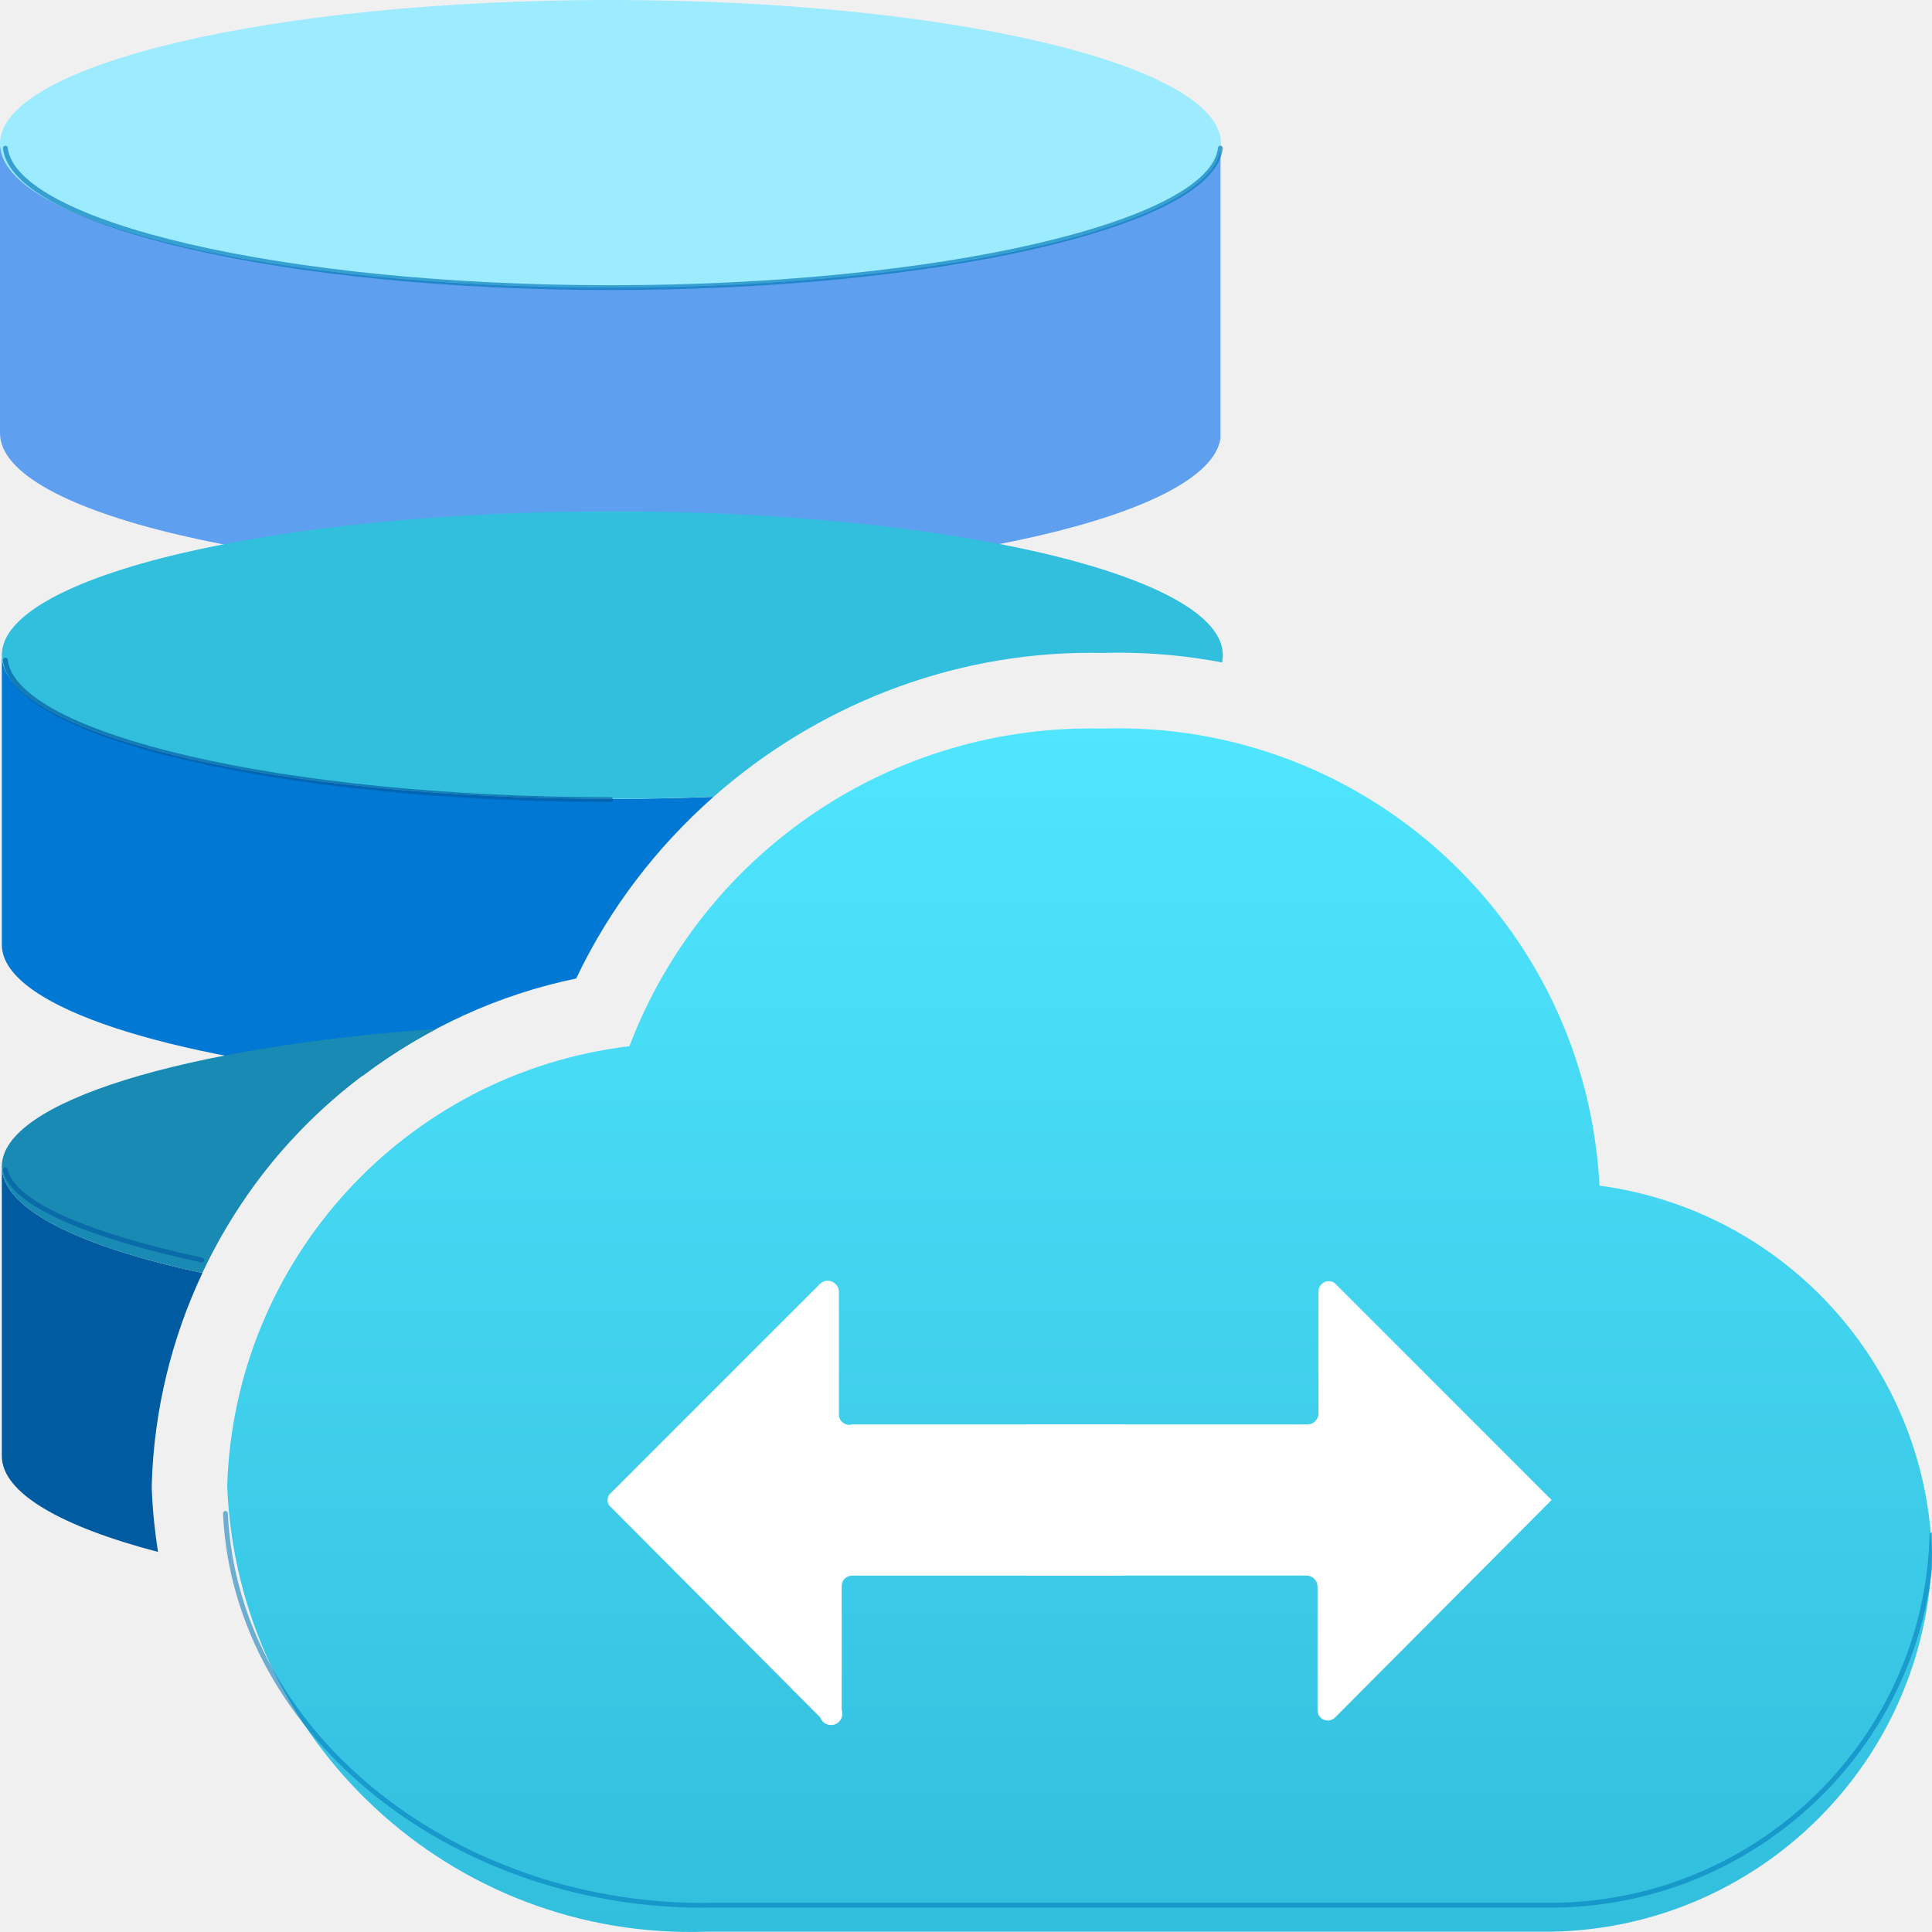
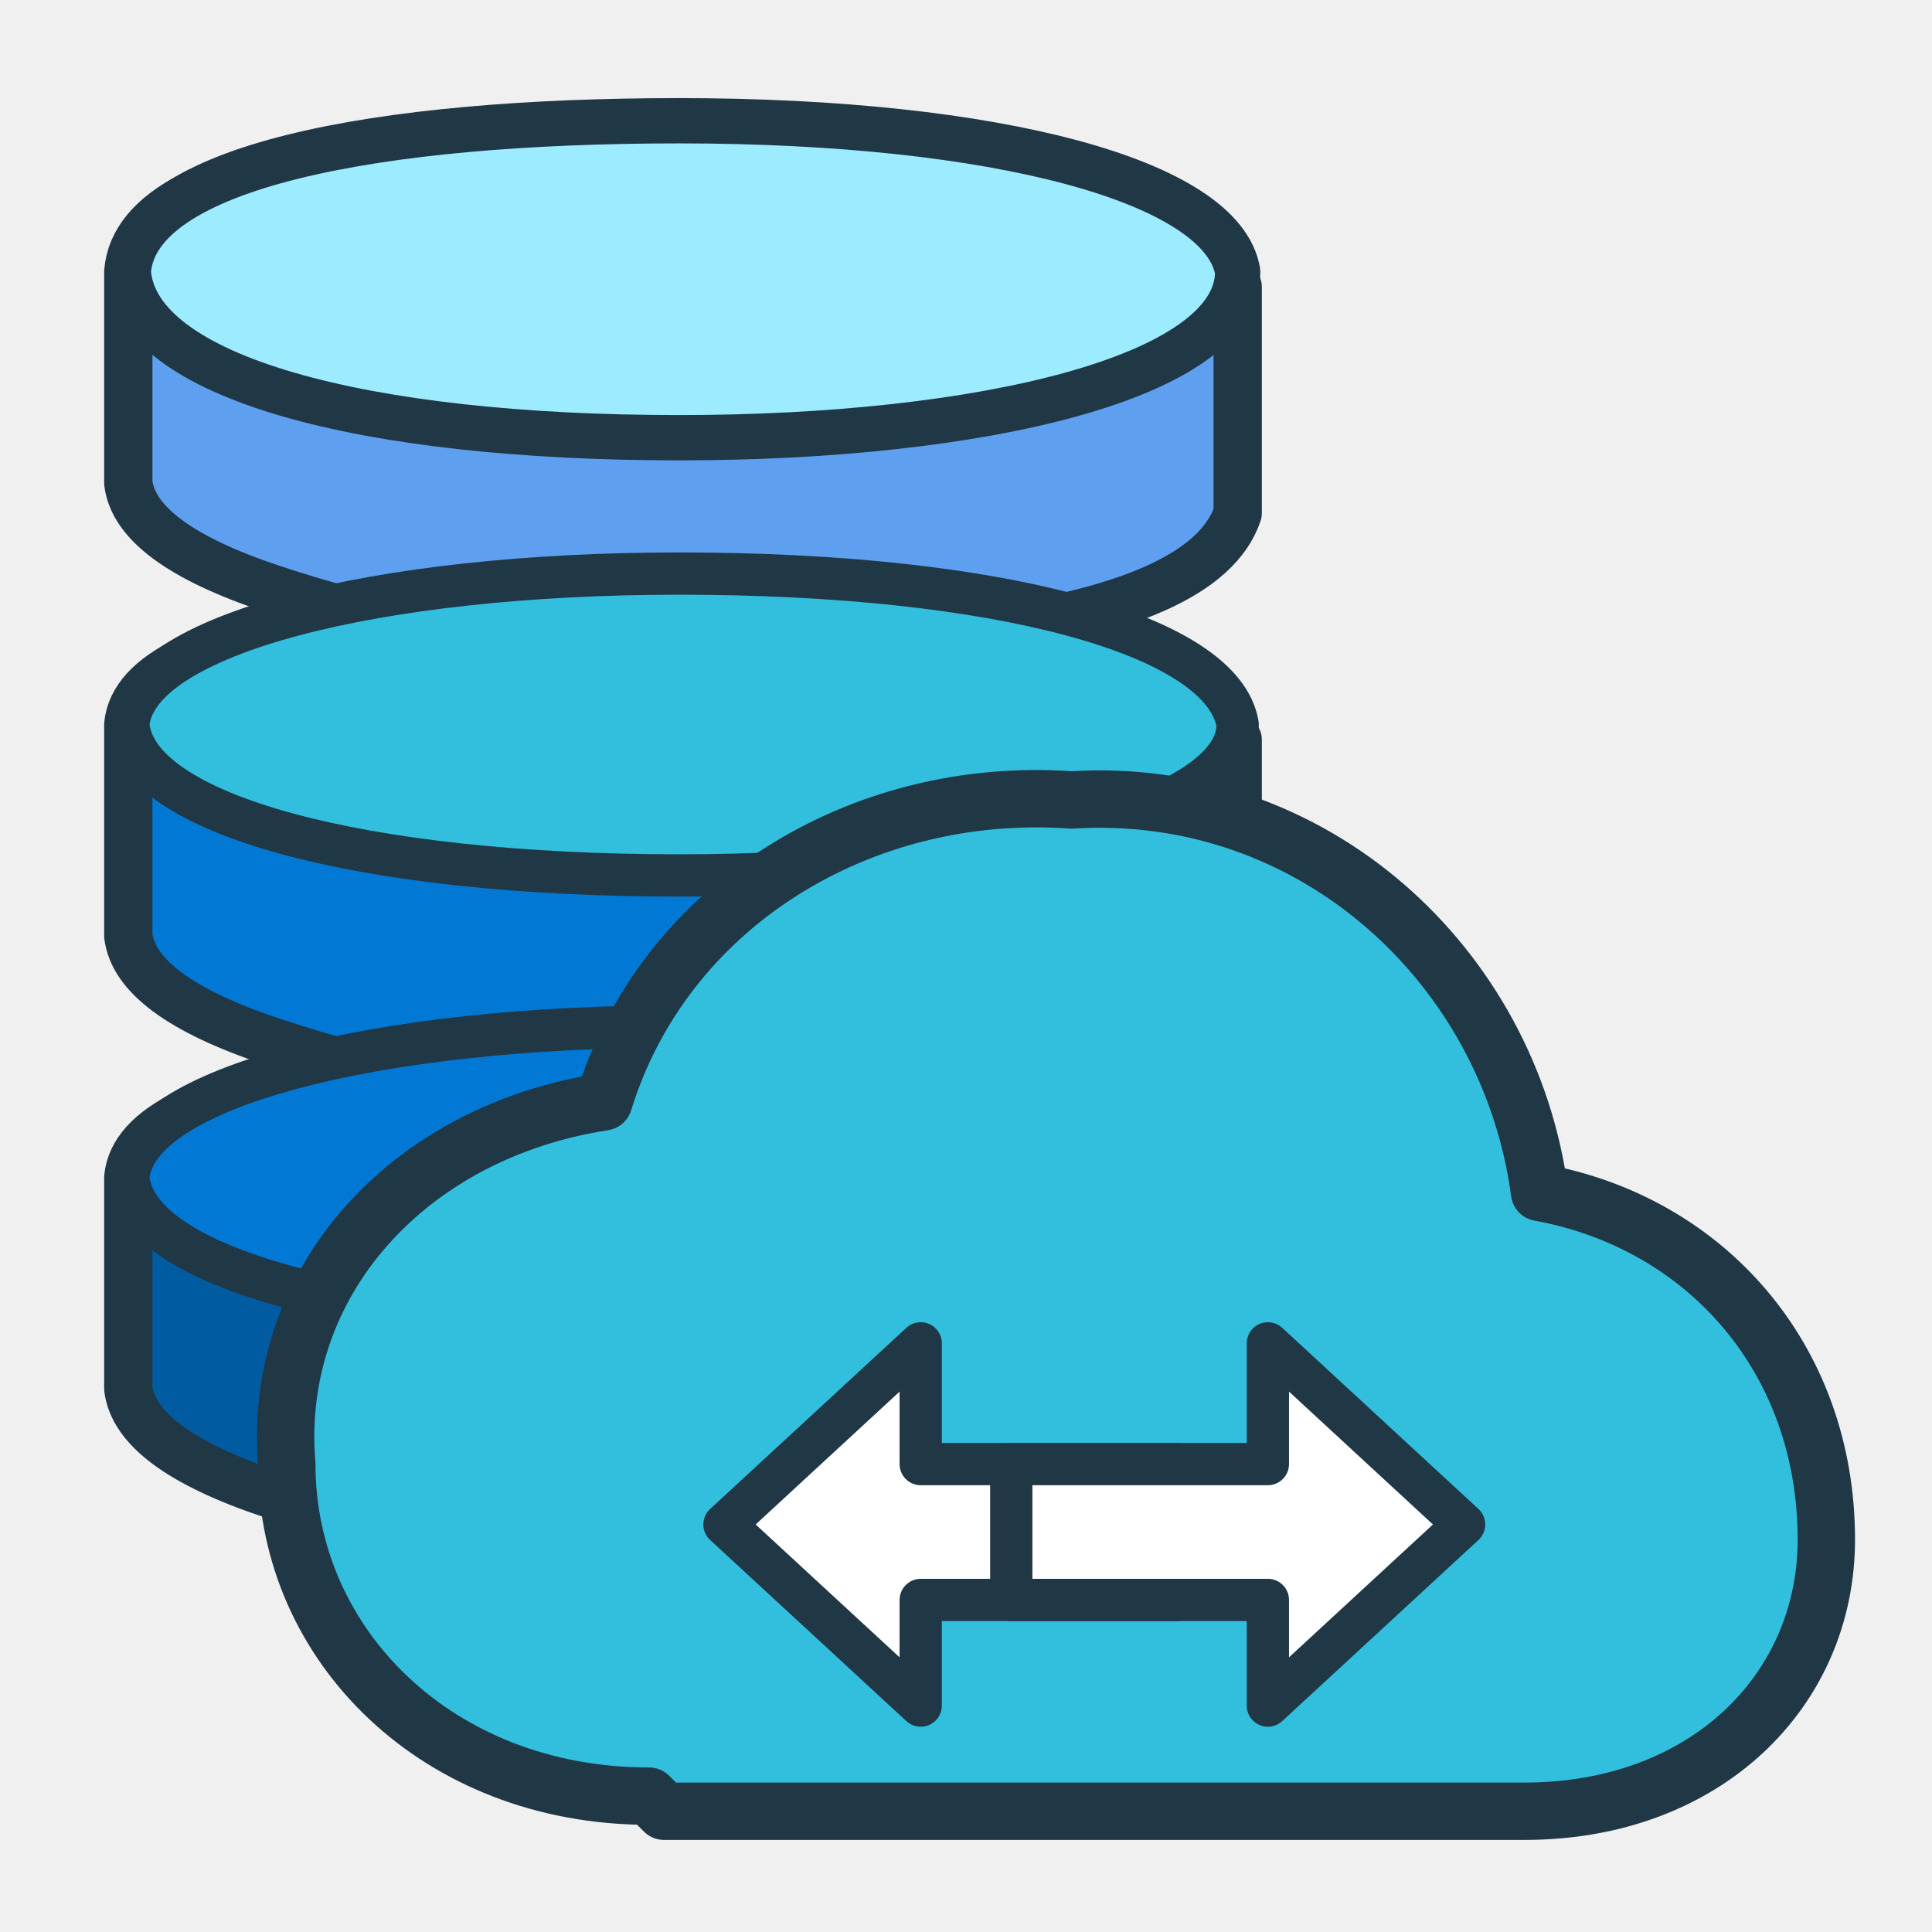
- <svg xmlns="http://www.w3.org/2000/svg" width="128" height="128" viewBox="0 0 128 128">
-   <defs>
-     <linearGradient id="disk" x1="-313.941" y1="642.516" x2="-313.941" y2="653.768" gradientTransform="translate(324 660.516) scale(1 -1)" gradientUnits="userSpaceOnUse">
-       <stop offset="0" stop-color="#32bedd" />
-       <stop offset="1" stop-color="#50e6ff" />
-     </linearGradient>
-   </defs>
-   <g transform="scale(7.111111)">
-     <path d="M5.688 2.679C2.582 2.679.058 2.092.005 1.364H0v2.672c0 .74 2.547 1.34 5.688 1.34 3.076 0 5.58-.575 5.683-1.293h0v-.046c0-.008 0-.016 0-.024v-.037h0V1.339c.005.739-2.542 1.34-5.683 1.34Z" fill="#5ea0ef" />
-     <ellipse cx="5.688" cy="1.339" rx="5.688" ry="1.339" fill="#9cebff" />
-     <path d="M5.369 9.115c.31-.653.75-1.224 1.279-1.691-.307.012-.621.019-.943.019C2.564 7.443.017 6.843.017 6.103v2.698c0 .544 1.381 1.012 3.362 1.222.587-.445 1.266-.757 1.991-.907Z" fill="#0078d4" />
-     <path d="M6.649 7.423c.952-.841 2.196-1.341 3.511-1.341.036 0 .072 0 .108.001.05-.001.1-.002.15-.002.331 0 .654.031.968.091.005-.023.007-.046.007-.069 0-.739-2.547-1.339-5.688-1.339S.017 5.364.017 6.103s2.547 1.339 5.688 1.339c.322 0 .637-.007.944-.019Z" fill="#32bedd" />
-     <path d="M1.414 13.873v-.049c.021-.685.184-1.353.472-1.964-1.148-.245-1.869-.599-1.869-.992v2.697c0 .344.551.657 1.455.894-.03-.192-.05-.387-.058-.586Z" fill="#005ba1" />
-     <path d="M2.711 10.627c.39-.427.851-.775 1.355-1.041C1.724 9.752.017 10.263.017 10.868c0 .393.721.747 1.868.992.211-.447.487-.864.826-1.234Z" fill="#198ab3" />
-     <path d="M18 14.474c-.057-1.746-1.367-3.195-3.098-3.428-.126-2.444-2.185-4.337-4.631-4.258-1.948-.047-3.713 1.139-4.407 2.959-2.091.252-3.683 1.994-3.747 4.098.092 2.379 2.092 4.236 4.471 4.152h7.867c1.935-.034 3.5-1.588 3.545-3.524Z" fill="url(#disk)" />
-     <g fill="#fff">
-       <path d="M7.642 16.001l-1.947-1.956c-.038-.029-.046-.083-.017-.122.005-.007.011-.012.017-.017l1.947-1.947c.043-.039.109-.035.147.008.015.017.025.039.027.062v1.147c-.002.053.039.097.092.099.01 0 .02 0 .03-.004h2.521c.053.005.092.051.087.104h0v1.209c0 .053-.043.096-.096.096H7.938c-.053 0-.096.042-.096.095v1.156c.02.055-.01.116-.065.135s-.116-.01-.135-.065Z" />
-       <path d="M12.44 11.959l2.016 2.016-2.016 2.025c-.036.038-.097.04-.135.004-.02-.019-.031-.046-.03-.074v-1.147c0-.058-.047-.104-.104-.104H9.564v-1.408h2.607c.057.005.108-.037.113-.095h0v-1.148c.002-.053.047-.094.1-.091.021 0 .041.009.057.022Z" />
-     </g>
-     <g fill="none" stroke-linecap="round" stroke-linejoin="round">
-       <path d="M.05 1.38c.08.71 2.6 1.3 5.64 1.3s5.6-.59 5.68-1.3" stroke="#0078b9" stroke-width=".045" opacity=".65" />
-       <path d="M.05 6.15c.08.71 2.6 1.3 5.64 1.3" stroke="#005ba1" stroke-width=".045" opacity=".65" />
-       <path d="M.05 10.9c.06.3.72.6 1.83.84" stroke="#005ba1" stroke-width=".045" opacity=".65" />
-       <path d="M2.1 14.1c.1 2.1 2.2 3.7 4.55 3.65h7.85c1.9-.03 3.45-1.55 3.5-3.45" stroke="#0078b9" stroke-width=".045" opacity=".55" />
-     </g>
-   </g>
+ <svg xmlns="http://www.w3.org/2000/svg" width="128" height="128" viewBox="0 0 128 128" fill="none" stroke="#203746" stroke-linecap="round" stroke-linejoin="round">
+   <path d="M8.5 18            Q9 12 24 10            Q45 6 65 11            Q80 14 82 19            L82 34            Q80 40 64 42            Q39 46 18 39            Q9 36 8.5 32 Z" fill="#5EA0EF" stroke-width="3.2" />
+   <path d="M8.5 18            C9 11 25 8 45 8            C66 8 81 12 82 18            C82 25 65 29 45 29            C24 29 9 25 8.5 18 Z" fill="#9CEBFF" stroke-width="3" />
+   <path d="M8.5 48            Q9 43 23 41            Q45 37 65 42            Q80 45 82 49            L82 64            Q79 70 63 72            Q39 76 18 69            Q9 66 8.5 62 Z" fill="#0078D4" stroke-width="3.2" />
+   <path d="M8.5 48            C9 42 25 38 45 38            C66 38 81 42 82 48            C82 54 65 58 45 58            C24 58 9 54 8.5 48 Z" fill="#32BEDD" stroke-width="2.8" />
+   <path d="M8.5 78            Q9 73 23 71            Q45 67 65 72            Q80 75 82 79            L82 94            Q79 100 63 102            Q39 106 18 99            Q9 96 8.5 92 Z" fill="#005BA1" stroke-width="3.2" />
+   <path d="M8.5 78            C9 72 25 68 45 68            C66 68 81 72 82 78            C82 84 65 88 45 88            C24 88 9 84 8.5 78 Z" fill="#0078D4" stroke-width="2.8" />
+   <path d="M43 119            C29 119 19 109 19 97            C18 85 27 75 40 73            C44 60 57 52 71 53            C87 52 100 64 102 79            C113 81 121 90 121 102            C121 112 113 120 101 120            L44 120 Z" fill="#32BEDD" stroke="#203746" stroke-width="3.8" />
+   <path d="M61 89            L48 101            L61 113            L61 106            L78 106            L78 97            L61 97 Z" fill="#FFFFFF" stroke="#203746" stroke-width="2.8" />
+   <path d="M84 89            L97 101            L84 113            L84 106            L67 106            L67 97            L84 97 Z" fill="#FFFFFF" stroke="#203746" stroke-width="2.8" />
</svg>
